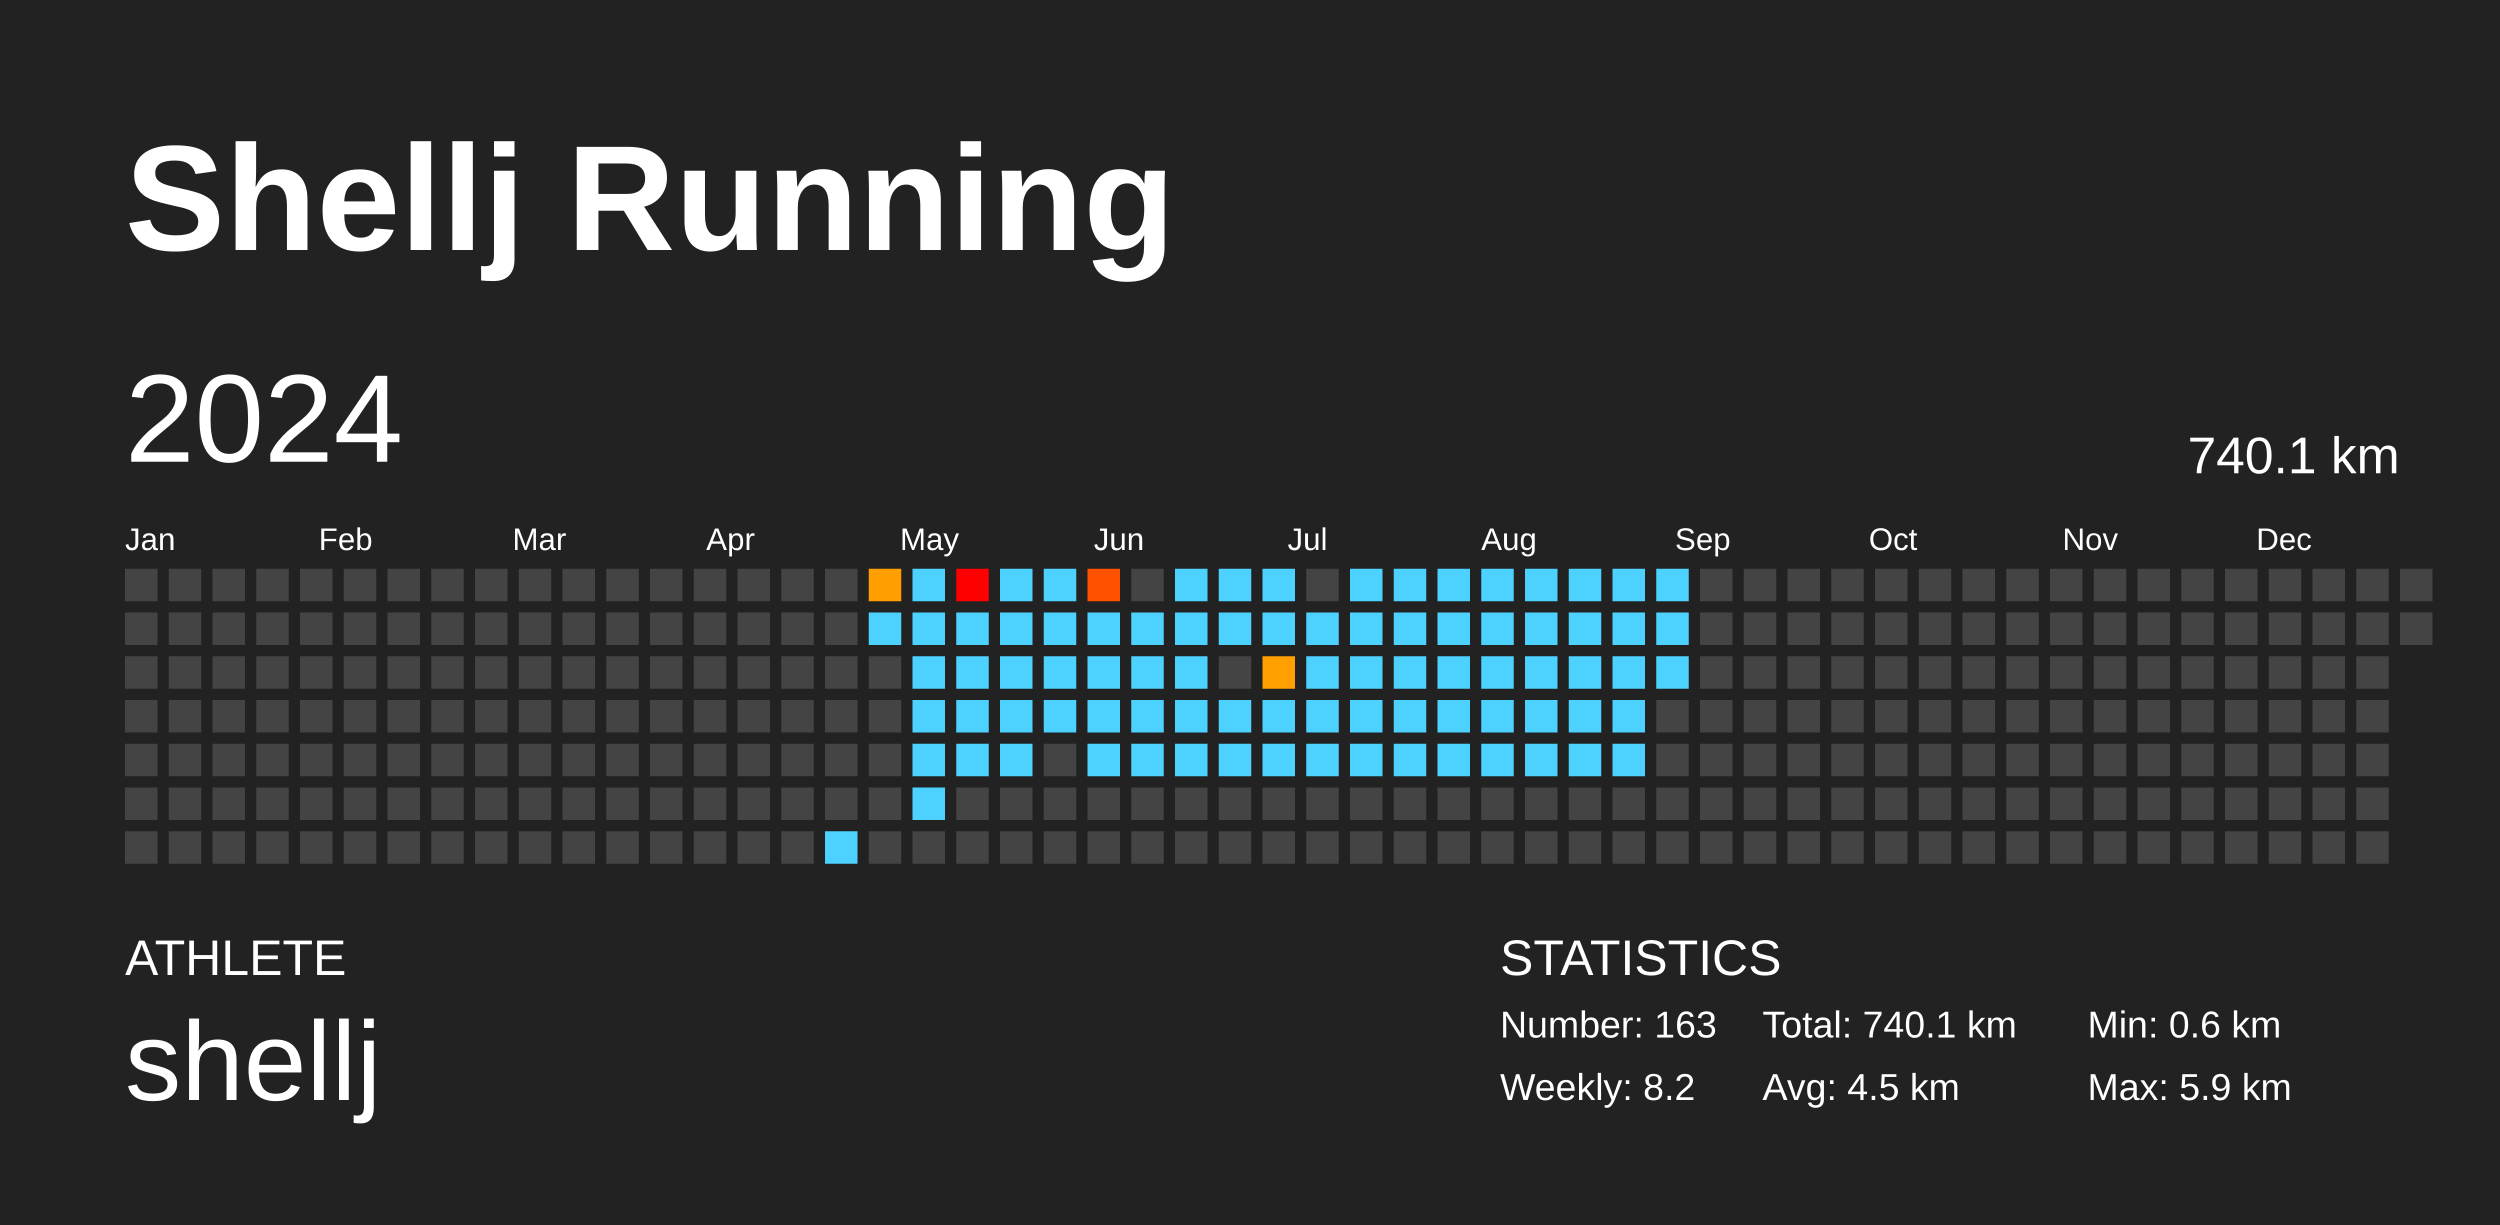
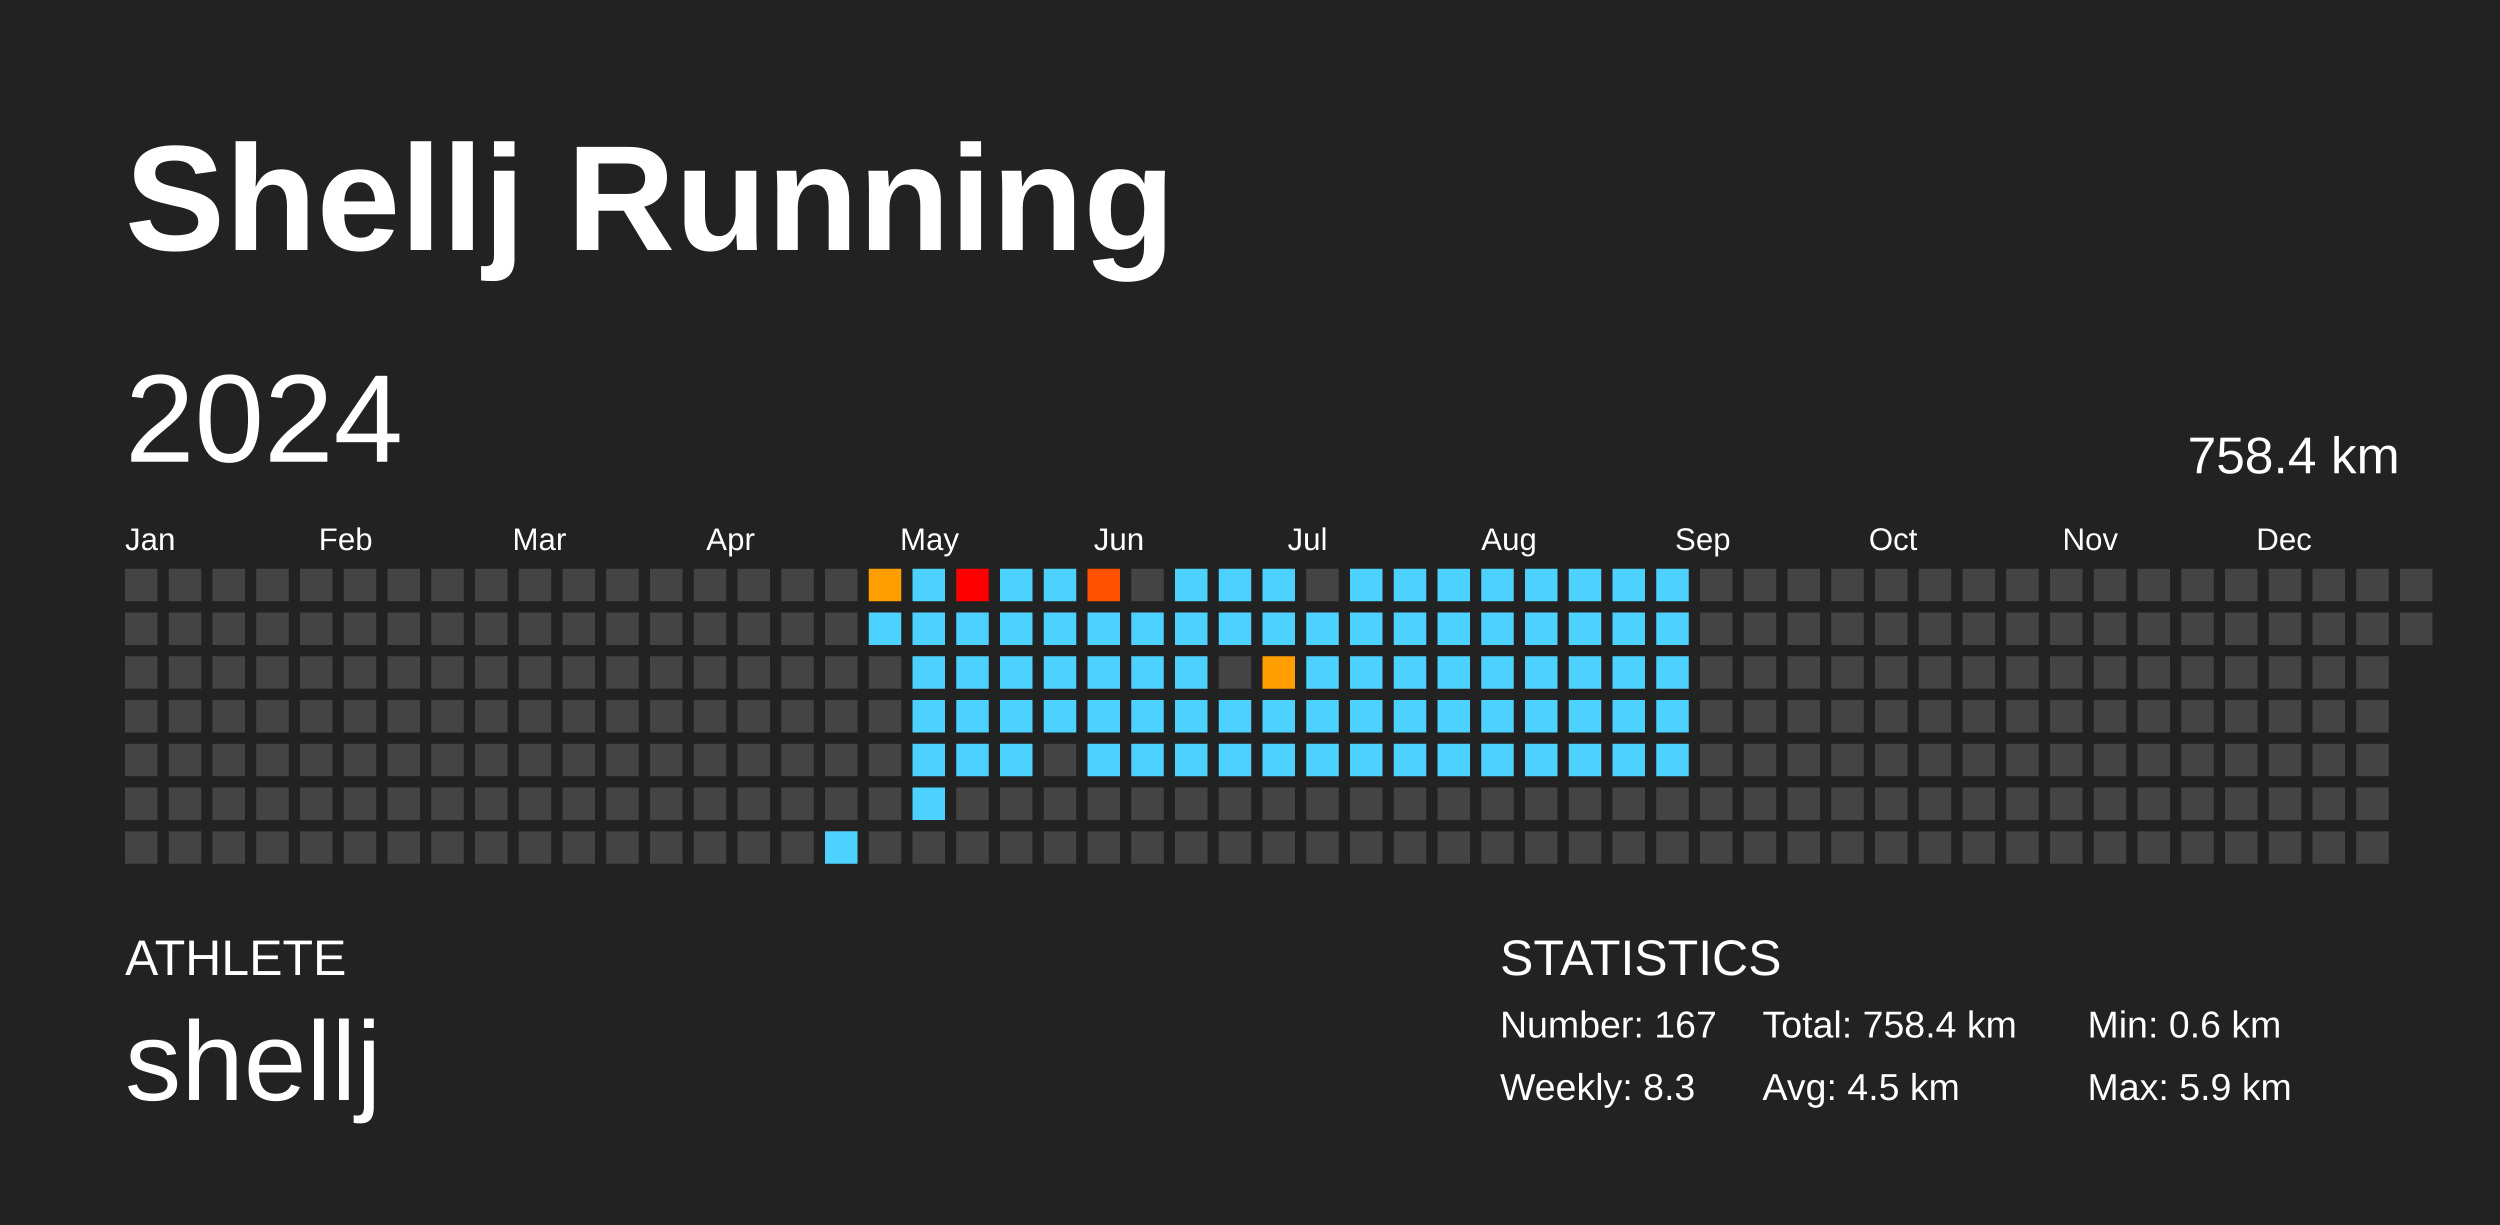
<svg xmlns="http://www.w3.org/2000/svg" baseProfile="full" height="98mm" version="1.1" viewBox="0,0,200,98" width="200mm">
  <defs />
  <rect fill="#222222" height="98" width="200" x="0" y="0" />
  <text fill="#FFFFFF" style="font-size:12px; font-family:Arial; font-weight:bold;" x="10" y="20">Shellj Running</text>
  <text fill="#FFFFFF" style="font-size:4px; font-family:Arial" x="10" y="78">ATHLETE</text>
  <text fill="#FFFFFF" style="font-size:9px; font-family:Arial" x="10" y="88">shellj</text>
  <text fill="#FFFFFF" style="font-size:4px; font-family:Arial" x="120" y="78">STATISTICS</text>
-   <text fill="#FFFFFF" style="font-size:3px; font-family:Arial" x="120" y="83">Number: 163</text>
-   <text fill="#FFFFFF" style="font-size:3px; font-family:Arial" x="120" y="88">Weekly: 8.2</text>
-   <text fill="#FFFFFF" style="font-size:3px; font-family:Arial" x="141" y="83">Total: 740.1 km</text>
+   <text fill="#FFFFFF" style="font-size:3px; font-family:Arial" x="120" y="83">Number: 167</text>
+   <text fill="#FFFFFF" style="font-size:3px; font-family:Arial" x="120" y="88">Weekly: 8.3</text>
+   <text fill="#FFFFFF" style="font-size:3px; font-family:Arial" x="141" y="83">Total: 758.4 km</text>
  <text fill="#FFFFFF" style="font-size:3px; font-family:Arial" x="141" y="88">Avg: 4.5 km</text>
  <text fill="#FFFFFF" style="font-size:3px; font-family:Arial" x="167" y="83">Min: 0.6 km</text>
  <text fill="#FFFFFF" style="font-size:3px; font-family:Arial" x="167" y="88">Max: 5.9 km</text>
  <text dominant-baseline="hanging" fill="#FFFFFF" style="font-size:10.0px; font-family:Arial;" x="10" y="30">2024</text>
-   <text dominant-baseline="hanging" fill="#FFFFFF" style="font-size:4.125px; font-family:Arial;" x="175" y="35">740.1 km</text>
+   <text dominant-baseline="hanging" fill="#FFFFFF" style="font-size:4.125px; font-family:Arial;" x="175" y="35">758.4 km</text>
  <text fill="#FFFFFF" style="font-size:2.5px; font-family:Arial" x="10.0" y="44">Jan</text>
  <text fill="#FFFFFF" style="font-size:2.5px; font-family:Arial" x="25.5" y="44">Feb</text>
  <text fill="#FFFFFF" style="font-size:2.5px; font-family:Arial" x="41.0" y="44">Mar</text>
  <text fill="#FFFFFF" style="font-size:2.5px; font-family:Arial" x="56.5" y="44">Apr</text>
  <text fill="#FFFFFF" style="font-size:2.5px; font-family:Arial" x="72.0" y="44">May</text>
  <text fill="#FFFFFF" style="font-size:2.5px; font-family:Arial" x="87.5" y="44">Jun</text>
  <text fill="#FFFFFF" style="font-size:2.5px; font-family:Arial" x="103.0" y="44">Jul</text>
  <text fill="#FFFFFF" style="font-size:2.5px; font-family:Arial" x="118.5" y="44">Aug</text>
  <text fill="#FFFFFF" style="font-size:2.5px; font-family:Arial" x="134.0" y="44">Sep</text>
  <text fill="#FFFFFF" style="font-size:2.5px; font-family:Arial" x="149.5" y="44">Oct</text>
  <text fill="#FFFFFF" style="font-size:2.5px; font-family:Arial" x="165.0" y="44">Nov</text>
  <text fill="#FFFFFF" style="font-size:2.5px; font-family:Arial" x="180.5" y="44">Dec</text>
  <rect fill="#444444" height="2.6" width="2.6" x="10.0" y="45.5" />
  <rect fill="#444444" height="2.6" width="2.6" x="10.0" y="49.0" />
  <rect fill="#444444" height="2.6" width="2.6" x="10.0" y="52.5" />
  <rect fill="#444444" height="2.6" width="2.6" x="10.0" y="56.0" />
  <rect fill="#444444" height="2.6" width="2.6" x="10.0" y="59.5" />
  <rect fill="#444444" height="2.6" width="2.6" x="10.0" y="63.0" />
  <rect fill="#444444" height="2.6" width="2.6" x="10.0" y="66.5" />
  <rect fill="#444444" height="2.6" width="2.6" x="13.5" y="45.5" />
  <rect fill="#444444" height="2.6" width="2.6" x="13.5" y="49.0" />
  <rect fill="#444444" height="2.6" width="2.6" x="13.5" y="52.5" />
  <rect fill="#444444" height="2.6" width="2.6" x="13.5" y="56.0" />
  <rect fill="#444444" height="2.6" width="2.6" x="13.5" y="59.5" />
  <rect fill="#444444" height="2.6" width="2.6" x="13.5" y="63.0" />
  <rect fill="#444444" height="2.6" width="2.6" x="13.5" y="66.5" />
  <rect fill="#444444" height="2.6" width="2.6" x="17.0" y="45.5" />
  <rect fill="#444444" height="2.6" width="2.6" x="17.0" y="49.0" />
  <rect fill="#444444" height="2.6" width="2.6" x="17.0" y="52.5" />
  <rect fill="#444444" height="2.6" width="2.6" x="17.0" y="56.0" />
  <rect fill="#444444" height="2.6" width="2.6" x="17.0" y="59.5" />
  <rect fill="#444444" height="2.6" width="2.6" x="17.0" y="63.0" />
  <rect fill="#444444" height="2.6" width="2.6" x="17.0" y="66.5" />
  <rect fill="#444444" height="2.6" width="2.6" x="20.5" y="45.5" />
  <rect fill="#444444" height="2.6" width="2.6" x="20.5" y="49.0" />
  <rect fill="#444444" height="2.6" width="2.6" x="20.5" y="52.5" />
  <rect fill="#444444" height="2.6" width="2.6" x="20.5" y="56.0" />
  <rect fill="#444444" height="2.6" width="2.6" x="20.5" y="59.5" />
  <rect fill="#444444" height="2.6" width="2.6" x="20.5" y="63.0" />
  <rect fill="#444444" height="2.6" width="2.6" x="20.5" y="66.5" />
  <rect fill="#444444" height="2.6" width="2.6" x="24.0" y="45.5" />
  <rect fill="#444444" height="2.6" width="2.6" x="24.0" y="49.0" />
  <rect fill="#444444" height="2.6" width="2.6" x="24.0" y="52.5" />
  <rect fill="#444444" height="2.6" width="2.6" x="24.0" y="56.0" />
  <rect fill="#444444" height="2.6" width="2.6" x="24.0" y="59.5" />
  <rect fill="#444444" height="2.6" width="2.6" x="24.0" y="63.0" />
  <rect fill="#444444" height="2.6" width="2.6" x="24.0" y="66.5" />
  <rect fill="#444444" height="2.6" width="2.6" x="27.5" y="45.5" />
  <rect fill="#444444" height="2.6" width="2.6" x="27.5" y="49.0" />
  <rect fill="#444444" height="2.6" width="2.6" x="27.5" y="52.5" />
  <rect fill="#444444" height="2.6" width="2.6" x="27.5" y="56.0" />
  <rect fill="#444444" height="2.6" width="2.6" x="27.5" y="59.5" />
  <rect fill="#444444" height="2.6" width="2.6" x="27.5" y="63.0" />
  <rect fill="#444444" height="2.6" width="2.6" x="27.5" y="66.5" />
  <rect fill="#444444" height="2.6" width="2.6" x="31.0" y="45.5" />
  <rect fill="#444444" height="2.6" width="2.6" x="31.0" y="49.0" />
  <rect fill="#444444" height="2.6" width="2.6" x="31.0" y="52.5" />
  <rect fill="#444444" height="2.6" width="2.6" x="31.0" y="56.0" />
  <rect fill="#444444" height="2.6" width="2.6" x="31.0" y="59.5" />
  <rect fill="#444444" height="2.6" width="2.6" x="31.0" y="63.0" />
  <rect fill="#444444" height="2.6" width="2.6" x="31.0" y="66.5" />
  <rect fill="#444444" height="2.6" width="2.6" x="34.5" y="45.5" />
  <rect fill="#444444" height="2.6" width="2.6" x="34.5" y="49.0" />
  <rect fill="#444444" height="2.6" width="2.6" x="34.5" y="52.5" />
  <rect fill="#444444" height="2.6" width="2.6" x="34.5" y="56.0" />
  <rect fill="#444444" height="2.6" width="2.6" x="34.5" y="59.5" />
  <rect fill="#444444" height="2.6" width="2.6" x="34.5" y="63.0" />
  <rect fill="#444444" height="2.6" width="2.6" x="34.5" y="66.5" />
  <rect fill="#444444" height="2.6" width="2.6" x="38.0" y="45.5" />
  <rect fill="#444444" height="2.6" width="2.6" x="38.0" y="49.0" />
  <rect fill="#444444" height="2.6" width="2.6" x="38.0" y="52.5" />
  <rect fill="#444444" height="2.6" width="2.6" x="38.0" y="56.0" />
  <rect fill="#444444" height="2.6" width="2.6" x="38.0" y="59.5" />
  <rect fill="#444444" height="2.6" width="2.6" x="38.0" y="63.0" />
  <rect fill="#444444" height="2.6" width="2.6" x="38.0" y="66.5" />
  <rect fill="#444444" height="2.6" width="2.6" x="41.5" y="45.5" />
  <rect fill="#444444" height="2.6" width="2.6" x="41.5" y="49.0" />
  <rect fill="#444444" height="2.6" width="2.6" x="41.5" y="52.5" />
  <rect fill="#444444" height="2.6" width="2.6" x="41.5" y="56.0" />
  <rect fill="#444444" height="2.6" width="2.6" x="41.5" y="59.5" />
  <rect fill="#444444" height="2.6" width="2.6" x="41.5" y="63.0" />
  <rect fill="#444444" height="2.6" width="2.6" x="41.5" y="66.5" />
  <rect fill="#444444" height="2.6" width="2.6" x="45.0" y="45.5" />
  <rect fill="#444444" height="2.6" width="2.6" x="45.0" y="49.0" />
  <rect fill="#444444" height="2.6" width="2.6" x="45.0" y="52.5" />
  <rect fill="#444444" height="2.6" width="2.6" x="45.0" y="56.0" />
  <rect fill="#444444" height="2.6" width="2.6" x="45.0" y="59.5" />
  <rect fill="#444444" height="2.6" width="2.6" x="45.0" y="63.0" />
  <rect fill="#444444" height="2.6" width="2.6" x="45.0" y="66.5" />
  <rect fill="#444444" height="2.6" width="2.6" x="48.5" y="45.5" />
  <rect fill="#444444" height="2.6" width="2.6" x="48.5" y="49.0" />
  <rect fill="#444444" height="2.6" width="2.6" x="48.5" y="52.5" />
  <rect fill="#444444" height="2.6" width="2.6" x="48.5" y="56.0" />
  <rect fill="#444444" height="2.6" width="2.6" x="48.5" y="59.5" />
  <rect fill="#444444" height="2.6" width="2.6" x="48.5" y="63.0" />
  <rect fill="#444444" height="2.6" width="2.6" x="48.5" y="66.5" />
  <rect fill="#444444" height="2.6" width="2.6" x="52.0" y="45.5" />
  <rect fill="#444444" height="2.6" width="2.6" x="52.0" y="49.0" />
  <rect fill="#444444" height="2.6" width="2.6" x="52.0" y="52.5" />
  <rect fill="#444444" height="2.6" width="2.6" x="52.0" y="56.0" />
  <rect fill="#444444" height="2.6" width="2.6" x="52.0" y="59.5" />
  <rect fill="#444444" height="2.6" width="2.6" x="52.0" y="63.0" />
  <rect fill="#444444" height="2.6" width="2.6" x="52.0" y="66.5" />
  <rect fill="#444444" height="2.6" width="2.6" x="55.5" y="45.5" />
  <rect fill="#444444" height="2.6" width="2.6" x="55.5" y="49.0" />
  <rect fill="#444444" height="2.6" width="2.6" x="55.5" y="52.5" />
  <rect fill="#444444" height="2.6" width="2.6" x="55.5" y="56.0" />
  <rect fill="#444444" height="2.6" width="2.6" x="55.5" y="59.5" />
  <rect fill="#444444" height="2.6" width="2.6" x="55.5" y="63.0" />
  <rect fill="#444444" height="2.6" width="2.6" x="55.5" y="66.5" />
  <rect fill="#444444" height="2.6" width="2.6" x="59.0" y="45.5" />
  <rect fill="#444444" height="2.6" width="2.6" x="59.0" y="49.0" />
  <rect fill="#444444" height="2.6" width="2.6" x="59.0" y="52.5" />
  <rect fill="#444444" height="2.6" width="2.6" x="59.0" y="56.0" />
  <rect fill="#444444" height="2.6" width="2.6" x="59.0" y="59.5" />
  <rect fill="#444444" height="2.6" width="2.6" x="59.0" y="63.0" />
  <rect fill="#444444" height="2.6" width="2.6" x="59.0" y="66.5" />
  <rect fill="#444444" height="2.6" width="2.6" x="62.5" y="45.5" />
  <rect fill="#444444" height="2.6" width="2.6" x="62.5" y="49.0" />
  <rect fill="#444444" height="2.6" width="2.6" x="62.5" y="52.5" />
  <rect fill="#444444" height="2.6" width="2.6" x="62.5" y="56.0" />
  <rect fill="#444444" height="2.6" width="2.6" x="62.5" y="59.5" />
  <rect fill="#444444" height="2.6" width="2.6" x="62.5" y="63.0" />
  <rect fill="#444444" height="2.6" width="2.6" x="62.5" y="66.5" />
  <rect fill="#444444" height="2.6" width="2.6" x="66.0" y="45.5" />
  <rect fill="#444444" height="2.6" width="2.6" x="66.0" y="49.0" />
  <rect fill="#444444" height="2.6" width="2.6" x="66.0" y="52.5" />
  <rect fill="#444444" height="2.6" width="2.6" x="66.0" y="56.0" />
  <rect fill="#444444" height="2.6" width="2.6" x="66.0" y="59.5" />
  <rect fill="#444444" height="2.6" width="2.6" x="66.0" y="63.0" />
  <rect fill="#4dd2ff" height="2.6" width="2.6" x="66.0" y="66.5" />
  <rect fill="#ff9e00" height="2.6" width="2.6" x="69.5" y="45.5" />
  <rect fill="#4dd2ff" height="2.6" width="2.6" x="69.5" y="49.0" />
  <rect fill="#444444" height="2.6" width="2.6" x="69.5" y="52.5" />
  <rect fill="#444444" height="2.6" width="2.6" x="69.5" y="56.0" />
  <rect fill="#444444" height="2.6" width="2.6" x="69.5" y="59.5" />
  <rect fill="#444444" height="2.6" width="2.6" x="69.5" y="63.0" />
  <rect fill="#444444" height="2.6" width="2.6" x="69.5" y="66.5" />
  <rect fill="#4dd2ff" height="2.6" width="2.6" x="73.0" y="45.5" />
  <rect fill="#4dd2ff" height="2.6" width="2.6" x="73.0" y="49.0" />
  <rect fill="#4dd2ff" height="2.6" width="2.6" x="73.0" y="52.5" />
  <rect fill="#4dd2ff" height="2.6" width="2.6" x="73.0" y="56.0" />
  <rect fill="#4dd2ff" height="2.6" width="2.6" x="73.0" y="59.5" />
  <rect fill="#4dd2ff" height="2.6" width="2.6" x="73.0" y="63.0" />
  <rect fill="#444444" height="2.6" width="2.6" x="73.0" y="66.5" />
  <rect fill="red" height="2.6" width="2.6" x="76.5" y="45.5" />
  <rect fill="#4dd2ff" height="2.6" width="2.6" x="76.5" y="49.0" />
  <rect fill="#4dd2ff" height="2.6" width="2.6" x="76.5" y="52.5" />
  <rect fill="#4dd2ff" height="2.6" width="2.6" x="76.5" y="56.0" />
  <rect fill="#4dd2ff" height="2.6" width="2.6" x="76.5" y="59.5" />
  <rect fill="#444444" height="2.6" width="2.6" x="76.5" y="63.0" />
  <rect fill="#444444" height="2.6" width="2.6" x="76.5" y="66.5" />
  <rect fill="#4dd2ff" height="2.6" width="2.6" x="80.0" y="45.5" />
  <rect fill="#4dd2ff" height="2.6" width="2.6" x="80.0" y="49.0" />
  <rect fill="#4dd2ff" height="2.6" width="2.6" x="80.0" y="52.5" />
  <rect fill="#4dd2ff" height="2.6" width="2.6" x="80.0" y="56.0" />
  <rect fill="#4dd2ff" height="2.6" width="2.6" x="80.0" y="59.5" />
  <rect fill="#444444" height="2.6" width="2.6" x="80.0" y="63.0" />
  <rect fill="#444444" height="2.6" width="2.6" x="80.0" y="66.5" />
  <rect fill="#4dd2ff" height="2.6" width="2.6" x="83.5" y="45.5" />
  <rect fill="#4dd2ff" height="2.6" width="2.6" x="83.5" y="49.0" />
  <rect fill="#4dd2ff" height="2.6" width="2.6" x="83.5" y="52.5" />
  <rect fill="#4dd2ff" height="2.6" width="2.6" x="83.5" y="56.0" />
  <rect fill="#444444" height="2.6" width="2.6" x="83.5" y="59.5" />
  <rect fill="#444444" height="2.6" width="2.6" x="83.5" y="63.0" />
  <rect fill="#444444" height="2.6" width="2.6" x="83.5" y="66.5" />
  <rect fill="#ff5200" height="2.6" width="2.6" x="87.0" y="45.5" />
  <rect fill="#4dd2ff" height="2.6" width="2.6" x="87.0" y="49.0" />
  <rect fill="#4dd2ff" height="2.6" width="2.6" x="87.0" y="52.5" />
  <rect fill="#4dd2ff" height="2.6" width="2.6" x="87.0" y="56.0" />
  <rect fill="#4dd2ff" height="2.6" width="2.6" x="87.0" y="59.5" />
  <rect fill="#444444" height="2.6" width="2.6" x="87.0" y="63.0" />
  <rect fill="#444444" height="2.6" width="2.6" x="87.0" y="66.5" />
  <rect fill="#444444" height="2.6" width="2.6" x="90.5" y="45.5" />
  <rect fill="#4dd2ff" height="2.6" width="2.6" x="90.5" y="49.0" />
  <rect fill="#4dd2ff" height="2.6" width="2.6" x="90.5" y="52.5" />
  <rect fill="#4dd2ff" height="2.6" width="2.6" x="90.5" y="56.0" />
  <rect fill="#4dd2ff" height="2.6" width="2.6" x="90.5" y="59.5" />
  <rect fill="#444444" height="2.6" width="2.6" x="90.5" y="63.0" />
  <rect fill="#444444" height="2.6" width="2.6" x="90.5" y="66.5" />
  <rect fill="#4dd2ff" height="2.6" width="2.6" x="94.0" y="45.5" />
  <rect fill="#4dd2ff" height="2.6" width="2.6" x="94.0" y="49.0" />
  <rect fill="#4dd2ff" height="2.6" width="2.6" x="94.0" y="52.5" />
  <rect fill="#4dd2ff" height="2.6" width="2.6" x="94.0" y="56.0" />
  <rect fill="#4dd2ff" height="2.6" width="2.6" x="94.0" y="59.5" />
  <rect fill="#444444" height="2.6" width="2.6" x="94.0" y="63.0" />
  <rect fill="#444444" height="2.6" width="2.6" x="94.0" y="66.5" />
  <rect fill="#4dd2ff" height="2.6" width="2.6" x="97.5" y="45.5" />
  <rect fill="#4dd2ff" height="2.6" width="2.6" x="97.5" y="49.0" />
  <rect fill="#444444" height="2.6" width="2.6" x="97.5" y="52.5" />
  <rect fill="#4dd2ff" height="2.6" width="2.6" x="97.5" y="56.0" />
  <rect fill="#4dd2ff" height="2.6" width="2.6" x="97.5" y="59.5" />
  <rect fill="#444444" height="2.6" width="2.6" x="97.5" y="63.0" />
  <rect fill="#444444" height="2.6" width="2.6" x="97.5" y="66.5" />
  <rect fill="#4dd2ff" height="2.6" width="2.6" x="101.0" y="45.5" />
  <rect fill="#4dd2ff" height="2.6" width="2.6" x="101.0" y="49.0" />
  <rect fill="#ffa000" height="2.6" width="2.6" x="101.0" y="52.5" />
  <rect fill="#4dd2ff" height="2.6" width="2.6" x="101.0" y="56.0" />
  <rect fill="#4dd2ff" height="2.6" width="2.6" x="101.0" y="59.5" />
  <rect fill="#444444" height="2.6" width="2.6" x="101.0" y="63.0" />
  <rect fill="#444444" height="2.6" width="2.6" x="101.0" y="66.5" />
  <rect fill="#444444" height="2.6" width="2.6" x="104.5" y="45.5" />
  <rect fill="#4dd2ff" height="2.6" width="2.6" x="104.5" y="49.0" />
  <rect fill="#4dd2ff" height="2.6" width="2.6" x="104.5" y="52.5" />
  <rect fill="#4dd2ff" height="2.6" width="2.6" x="104.5" y="56.0" />
  <rect fill="#4dd2ff" height="2.6" width="2.6" x="104.5" y="59.5" />
  <rect fill="#444444" height="2.6" width="2.6" x="104.5" y="63.0" />
  <rect fill="#444444" height="2.6" width="2.6" x="104.5" y="66.5" />
  <rect fill="#4dd2ff" height="2.6" width="2.6" x="108.0" y="45.5" />
  <rect fill="#4dd2ff" height="2.6" width="2.6" x="108.0" y="49.0" />
  <rect fill="#4dd2ff" height="2.6" width="2.6" x="108.0" y="52.5" />
  <rect fill="#4dd2ff" height="2.6" width="2.6" x="108.0" y="56.0" />
  <rect fill="#4dd2ff" height="2.6" width="2.6" x="108.0" y="59.5" />
  <rect fill="#444444" height="2.6" width="2.6" x="108.0" y="63.0" />
  <rect fill="#444444" height="2.6" width="2.6" x="108.0" y="66.5" />
  <rect fill="#4dd2ff" height="2.6" width="2.6" x="111.5" y="45.5" />
  <rect fill="#4dd2ff" height="2.6" width="2.6" x="111.5" y="49.0" />
  <rect fill="#4dd2ff" height="2.6" width="2.6" x="111.5" y="52.5" />
  <rect fill="#4dd2ff" height="2.6" width="2.6" x="111.5" y="56.0" />
  <rect fill="#4dd2ff" height="2.6" width="2.6" x="111.5" y="59.5" />
  <rect fill="#444444" height="2.6" width="2.6" x="111.5" y="63.0" />
  <rect fill="#444444" height="2.6" width="2.6" x="111.5" y="66.5" />
  <rect fill="#4dd2ff" height="2.6" width="2.6" x="115.0" y="45.5" />
  <rect fill="#4dd2ff" height="2.6" width="2.6" x="115.0" y="49.0" />
  <rect fill="#4dd2ff" height="2.6" width="2.6" x="115.0" y="52.5" />
  <rect fill="#4dd2ff" height="2.6" width="2.6" x="115.0" y="56.0" />
  <rect fill="#4dd2ff" height="2.6" width="2.6" x="115.0" y="59.5" />
  <rect fill="#444444" height="2.6" width="2.6" x="115.0" y="63.0" />
  <rect fill="#444444" height="2.6" width="2.6" x="115.0" y="66.5" />
  <rect fill="#4dd2ff" height="2.6" width="2.6" x="118.5" y="45.5" />
  <rect fill="#4dd2ff" height="2.6" width="2.6" x="118.5" y="49.0" />
  <rect fill="#4dd2ff" height="2.6" width="2.6" x="118.5" y="52.5" />
  <rect fill="#4dd2ff" height="2.6" width="2.6" x="118.5" y="56.0" />
  <rect fill="#4dd2ff" height="2.6" width="2.6" x="118.5" y="59.5" />
  <rect fill="#444444" height="2.6" width="2.6" x="118.5" y="63.0" />
  <rect fill="#444444" height="2.6" width="2.6" x="118.5" y="66.5" />
  <rect fill="#4dd2ff" height="2.6" width="2.6" x="122.0" y="45.5" />
  <rect fill="#4dd2ff" height="2.6" width="2.6" x="122.0" y="49.0" />
  <rect fill="#4dd2ff" height="2.6" width="2.6" x="122.0" y="52.5" />
  <rect fill="#4dd2ff" height="2.6" width="2.6" x="122.0" y="56.0" />
  <rect fill="#4dd2ff" height="2.6" width="2.6" x="122.0" y="59.5" />
  <rect fill="#444444" height="2.6" width="2.6" x="122.0" y="63.0" />
  <rect fill="#444444" height="2.6" width="2.6" x="122.0" y="66.5" />
  <rect fill="#4dd2ff" height="2.6" width="2.6" x="125.5" y="45.5" />
  <rect fill="#4dd2ff" height="2.6" width="2.6" x="125.5" y="49.0" />
  <rect fill="#4dd2ff" height="2.6" width="2.6" x="125.5" y="52.5" />
  <rect fill="#4dd2ff" height="2.6" width="2.6" x="125.5" y="56.0" />
  <rect fill="#4dd2ff" height="2.6" width="2.6" x="125.5" y="59.5" />
  <rect fill="#444444" height="2.6" width="2.6" x="125.5" y="63.0" />
  <rect fill="#444444" height="2.6" width="2.6" x="125.5" y="66.5" />
  <rect fill="#4dd2ff" height="2.6" width="2.6" x="129.0" y="45.5" />
  <rect fill="#4dd2ff" height="2.6" width="2.6" x="129.0" y="49.0" />
  <rect fill="#4dd2ff" height="2.6" width="2.6" x="129.0" y="52.5" />
  <rect fill="#4dd2ff" height="2.6" width="2.6" x="129.0" y="56.0" />
  <rect fill="#4dd2ff" height="2.6" width="2.6" x="129.0" y="59.5" />
  <rect fill="#444444" height="2.6" width="2.6" x="129.0" y="63.0" />
  <rect fill="#444444" height="2.6" width="2.6" x="129.0" y="66.5" />
  <rect fill="#4dd2ff" height="2.6" width="2.6" x="132.5" y="45.5" />
  <rect fill="#4dd2ff" height="2.6" width="2.6" x="132.5" y="49.0" />
  <rect fill="#4dd2ff" height="2.6" width="2.6" x="132.5" y="52.5" />
-   <rect fill="#444444" height="2.6" width="2.6" x="132.5" y="56.0" />
-   <rect fill="#444444" height="2.6" width="2.6" x="132.5" y="59.5" />
+   <rect fill="#4dd2ff" height="2.6" width="2.6" x="132.5" y="56.0" />
+   <rect fill="#4dd2ff" height="2.6" width="2.6" x="132.5" y="59.5" />
  <rect fill="#444444" height="2.6" width="2.6" x="132.5" y="63.0" />
  <rect fill="#444444" height="2.6" width="2.6" x="132.5" y="66.5" />
  <rect fill="#444444" height="2.6" width="2.6" x="136.0" y="45.5" />
  <rect fill="#444444" height="2.6" width="2.6" x="136.0" y="49.0" />
  <rect fill="#444444" height="2.6" width="2.6" x="136.0" y="52.5" />
  <rect fill="#444444" height="2.6" width="2.6" x="136.0" y="56.0" />
  <rect fill="#444444" height="2.6" width="2.6" x="136.0" y="59.5" />
  <rect fill="#444444" height="2.6" width="2.6" x="136.0" y="63.0" />
  <rect fill="#444444" height="2.6" width="2.6" x="136.0" y="66.5" />
  <rect fill="#444444" height="2.6" width="2.6" x="139.5" y="45.5" />
  <rect fill="#444444" height="2.6" width="2.6" x="139.5" y="49.0" />
  <rect fill="#444444" height="2.6" width="2.6" x="139.5" y="52.5" />
  <rect fill="#444444" height="2.6" width="2.6" x="139.5" y="56.0" />
  <rect fill="#444444" height="2.6" width="2.6" x="139.5" y="59.5" />
  <rect fill="#444444" height="2.6" width="2.6" x="139.5" y="63.0" />
  <rect fill="#444444" height="2.6" width="2.6" x="139.5" y="66.5" />
  <rect fill="#444444" height="2.6" width="2.6" x="143.0" y="45.5" />
  <rect fill="#444444" height="2.6" width="2.6" x="143.0" y="49.0" />
  <rect fill="#444444" height="2.6" width="2.6" x="143.0" y="52.5" />
  <rect fill="#444444" height="2.6" width="2.6" x="143.0" y="56.0" />
  <rect fill="#444444" height="2.6" width="2.6" x="143.0" y="59.5" />
  <rect fill="#444444" height="2.6" width="2.6" x="143.0" y="63.0" />
  <rect fill="#444444" height="2.6" width="2.6" x="143.0" y="66.5" />
  <rect fill="#444444" height="2.6" width="2.6" x="146.5" y="45.5" />
  <rect fill="#444444" height="2.6" width="2.6" x="146.5" y="49.0" />
  <rect fill="#444444" height="2.6" width="2.6" x="146.5" y="52.5" />
  <rect fill="#444444" height="2.6" width="2.6" x="146.5" y="56.0" />
  <rect fill="#444444" height="2.6" width="2.6" x="146.5" y="59.5" />
  <rect fill="#444444" height="2.6" width="2.6" x="146.5" y="63.0" />
  <rect fill="#444444" height="2.6" width="2.6" x="146.5" y="66.5" />
  <rect fill="#444444" height="2.6" width="2.6" x="150.0" y="45.5" />
  <rect fill="#444444" height="2.6" width="2.6" x="150.0" y="49.0" />
  <rect fill="#444444" height="2.6" width="2.6" x="150.0" y="52.5" />
  <rect fill="#444444" height="2.6" width="2.6" x="150.0" y="56.0" />
  <rect fill="#444444" height="2.6" width="2.6" x="150.0" y="59.5" />
  <rect fill="#444444" height="2.6" width="2.6" x="150.0" y="63.0" />
  <rect fill="#444444" height="2.6" width="2.6" x="150.0" y="66.5" />
  <rect fill="#444444" height="2.6" width="2.6" x="153.5" y="45.5" />
  <rect fill="#444444" height="2.6" width="2.6" x="153.5" y="49.0" />
  <rect fill="#444444" height="2.6" width="2.6" x="153.5" y="52.5" />
  <rect fill="#444444" height="2.6" width="2.6" x="153.5" y="56.0" />
  <rect fill="#444444" height="2.6" width="2.6" x="153.5" y="59.5" />
  <rect fill="#444444" height="2.6" width="2.6" x="153.5" y="63.0" />
  <rect fill="#444444" height="2.6" width="2.6" x="153.5" y="66.5" />
  <rect fill="#444444" height="2.6" width="2.6" x="157.0" y="45.5" />
  <rect fill="#444444" height="2.6" width="2.6" x="157.0" y="49.0" />
  <rect fill="#444444" height="2.6" width="2.6" x="157.0" y="52.5" />
  <rect fill="#444444" height="2.6" width="2.6" x="157.0" y="56.0" />
  <rect fill="#444444" height="2.6" width="2.6" x="157.0" y="59.5" />
  <rect fill="#444444" height="2.6" width="2.6" x="157.0" y="63.0" />
  <rect fill="#444444" height="2.6" width="2.6" x="157.0" y="66.5" />
  <rect fill="#444444" height="2.6" width="2.6" x="160.5" y="45.5" />
  <rect fill="#444444" height="2.6" width="2.6" x="160.5" y="49.0" />
  <rect fill="#444444" height="2.6" width="2.6" x="160.5" y="52.5" />
  <rect fill="#444444" height="2.6" width="2.6" x="160.5" y="56.0" />
  <rect fill="#444444" height="2.6" width="2.6" x="160.5" y="59.5" />
  <rect fill="#444444" height="2.6" width="2.6" x="160.5" y="63.0" />
  <rect fill="#444444" height="2.6" width="2.6" x="160.5" y="66.5" />
  <rect fill="#444444" height="2.6" width="2.6" x="164.0" y="45.5" />
  <rect fill="#444444" height="2.6" width="2.6" x="164.0" y="49.0" />
  <rect fill="#444444" height="2.6" width="2.6" x="164.0" y="52.5" />
  <rect fill="#444444" height="2.6" width="2.6" x="164.0" y="56.0" />
  <rect fill="#444444" height="2.6" width="2.6" x="164.0" y="59.5" />
  <rect fill="#444444" height="2.6" width="2.6" x="164.0" y="63.0" />
  <rect fill="#444444" height="2.6" width="2.6" x="164.0" y="66.5" />
  <rect fill="#444444" height="2.6" width="2.6" x="167.5" y="45.5" />
  <rect fill="#444444" height="2.6" width="2.6" x="167.5" y="49.0" />
  <rect fill="#444444" height="2.6" width="2.6" x="167.5" y="52.5" />
  <rect fill="#444444" height="2.6" width="2.6" x="167.5" y="56.0" />
  <rect fill="#444444" height="2.6" width="2.6" x="167.5" y="59.5" />
  <rect fill="#444444" height="2.6" width="2.6" x="167.5" y="63.0" />
  <rect fill="#444444" height="2.6" width="2.6" x="167.5" y="66.5" />
  <rect fill="#444444" height="2.6" width="2.6" x="171.0" y="45.5" />
  <rect fill="#444444" height="2.6" width="2.6" x="171.0" y="49.0" />
  <rect fill="#444444" height="2.6" width="2.6" x="171.0" y="52.5" />
  <rect fill="#444444" height="2.6" width="2.6" x="171.0" y="56.0" />
  <rect fill="#444444" height="2.6" width="2.6" x="171.0" y="59.5" />
  <rect fill="#444444" height="2.6" width="2.6" x="171.0" y="63.0" />
  <rect fill="#444444" height="2.6" width="2.6" x="171.0" y="66.5" />
  <rect fill="#444444" height="2.6" width="2.6" x="174.5" y="45.5" />
  <rect fill="#444444" height="2.6" width="2.6" x="174.5" y="49.0" />
  <rect fill="#444444" height="2.6" width="2.6" x="174.5" y="52.5" />
  <rect fill="#444444" height="2.6" width="2.6" x="174.5" y="56.0" />
  <rect fill="#444444" height="2.6" width="2.6" x="174.5" y="59.5" />
  <rect fill="#444444" height="2.6" width="2.6" x="174.5" y="63.0" />
  <rect fill="#444444" height="2.6" width="2.6" x="174.5" y="66.5" />
  <rect fill="#444444" height="2.6" width="2.6" x="178.0" y="45.5" />
  <rect fill="#444444" height="2.6" width="2.6" x="178.0" y="49.0" />
  <rect fill="#444444" height="2.6" width="2.6" x="178.0" y="52.5" />
  <rect fill="#444444" height="2.6" width="2.6" x="178.0" y="56.0" />
  <rect fill="#444444" height="2.6" width="2.6" x="178.0" y="59.5" />
  <rect fill="#444444" height="2.6" width="2.6" x="178.0" y="63.0" />
  <rect fill="#444444" height="2.6" width="2.6" x="178.0" y="66.5" />
  <rect fill="#444444" height="2.6" width="2.6" x="181.5" y="45.5" />
  <rect fill="#444444" height="2.6" width="2.6" x="181.5" y="49.0" />
  <rect fill="#444444" height="2.6" width="2.6" x="181.5" y="52.5" />
  <rect fill="#444444" height="2.6" width="2.6" x="181.5" y="56.0" />
  <rect fill="#444444" height="2.6" width="2.6" x="181.5" y="59.5" />
  <rect fill="#444444" height="2.6" width="2.6" x="181.5" y="63.0" />
  <rect fill="#444444" height="2.6" width="2.6" x="181.5" y="66.5" />
  <rect fill="#444444" height="2.6" width="2.6" x="185.0" y="45.5" />
  <rect fill="#444444" height="2.6" width="2.6" x="185.0" y="49.0" />
  <rect fill="#444444" height="2.6" width="2.6" x="185.0" y="52.5" />
  <rect fill="#444444" height="2.6" width="2.6" x="185.0" y="56.0" />
  <rect fill="#444444" height="2.6" width="2.6" x="185.0" y="59.5" />
  <rect fill="#444444" height="2.6" width="2.6" x="185.0" y="63.0" />
  <rect fill="#444444" height="2.6" width="2.6" x="185.0" y="66.5" />
  <rect fill="#444444" height="2.6" width="2.6" x="188.5" y="45.5" />
  <rect fill="#444444" height="2.6" width="2.6" x="188.5" y="49.0" />
  <rect fill="#444444" height="2.6" width="2.6" x="188.5" y="52.5" />
  <rect fill="#444444" height="2.6" width="2.6" x="188.5" y="56.0" />
  <rect fill="#444444" height="2.6" width="2.6" x="188.5" y="59.5" />
  <rect fill="#444444" height="2.6" width="2.6" x="188.5" y="63.0" />
  <rect fill="#444444" height="2.6" width="2.6" x="188.5" y="66.5" />
  <rect fill="#444444" height="2.6" width="2.6" x="192.0" y="45.5" />
  <rect fill="#444444" height="2.6" width="2.6" x="192.0" y="49.0" />
</svg>
